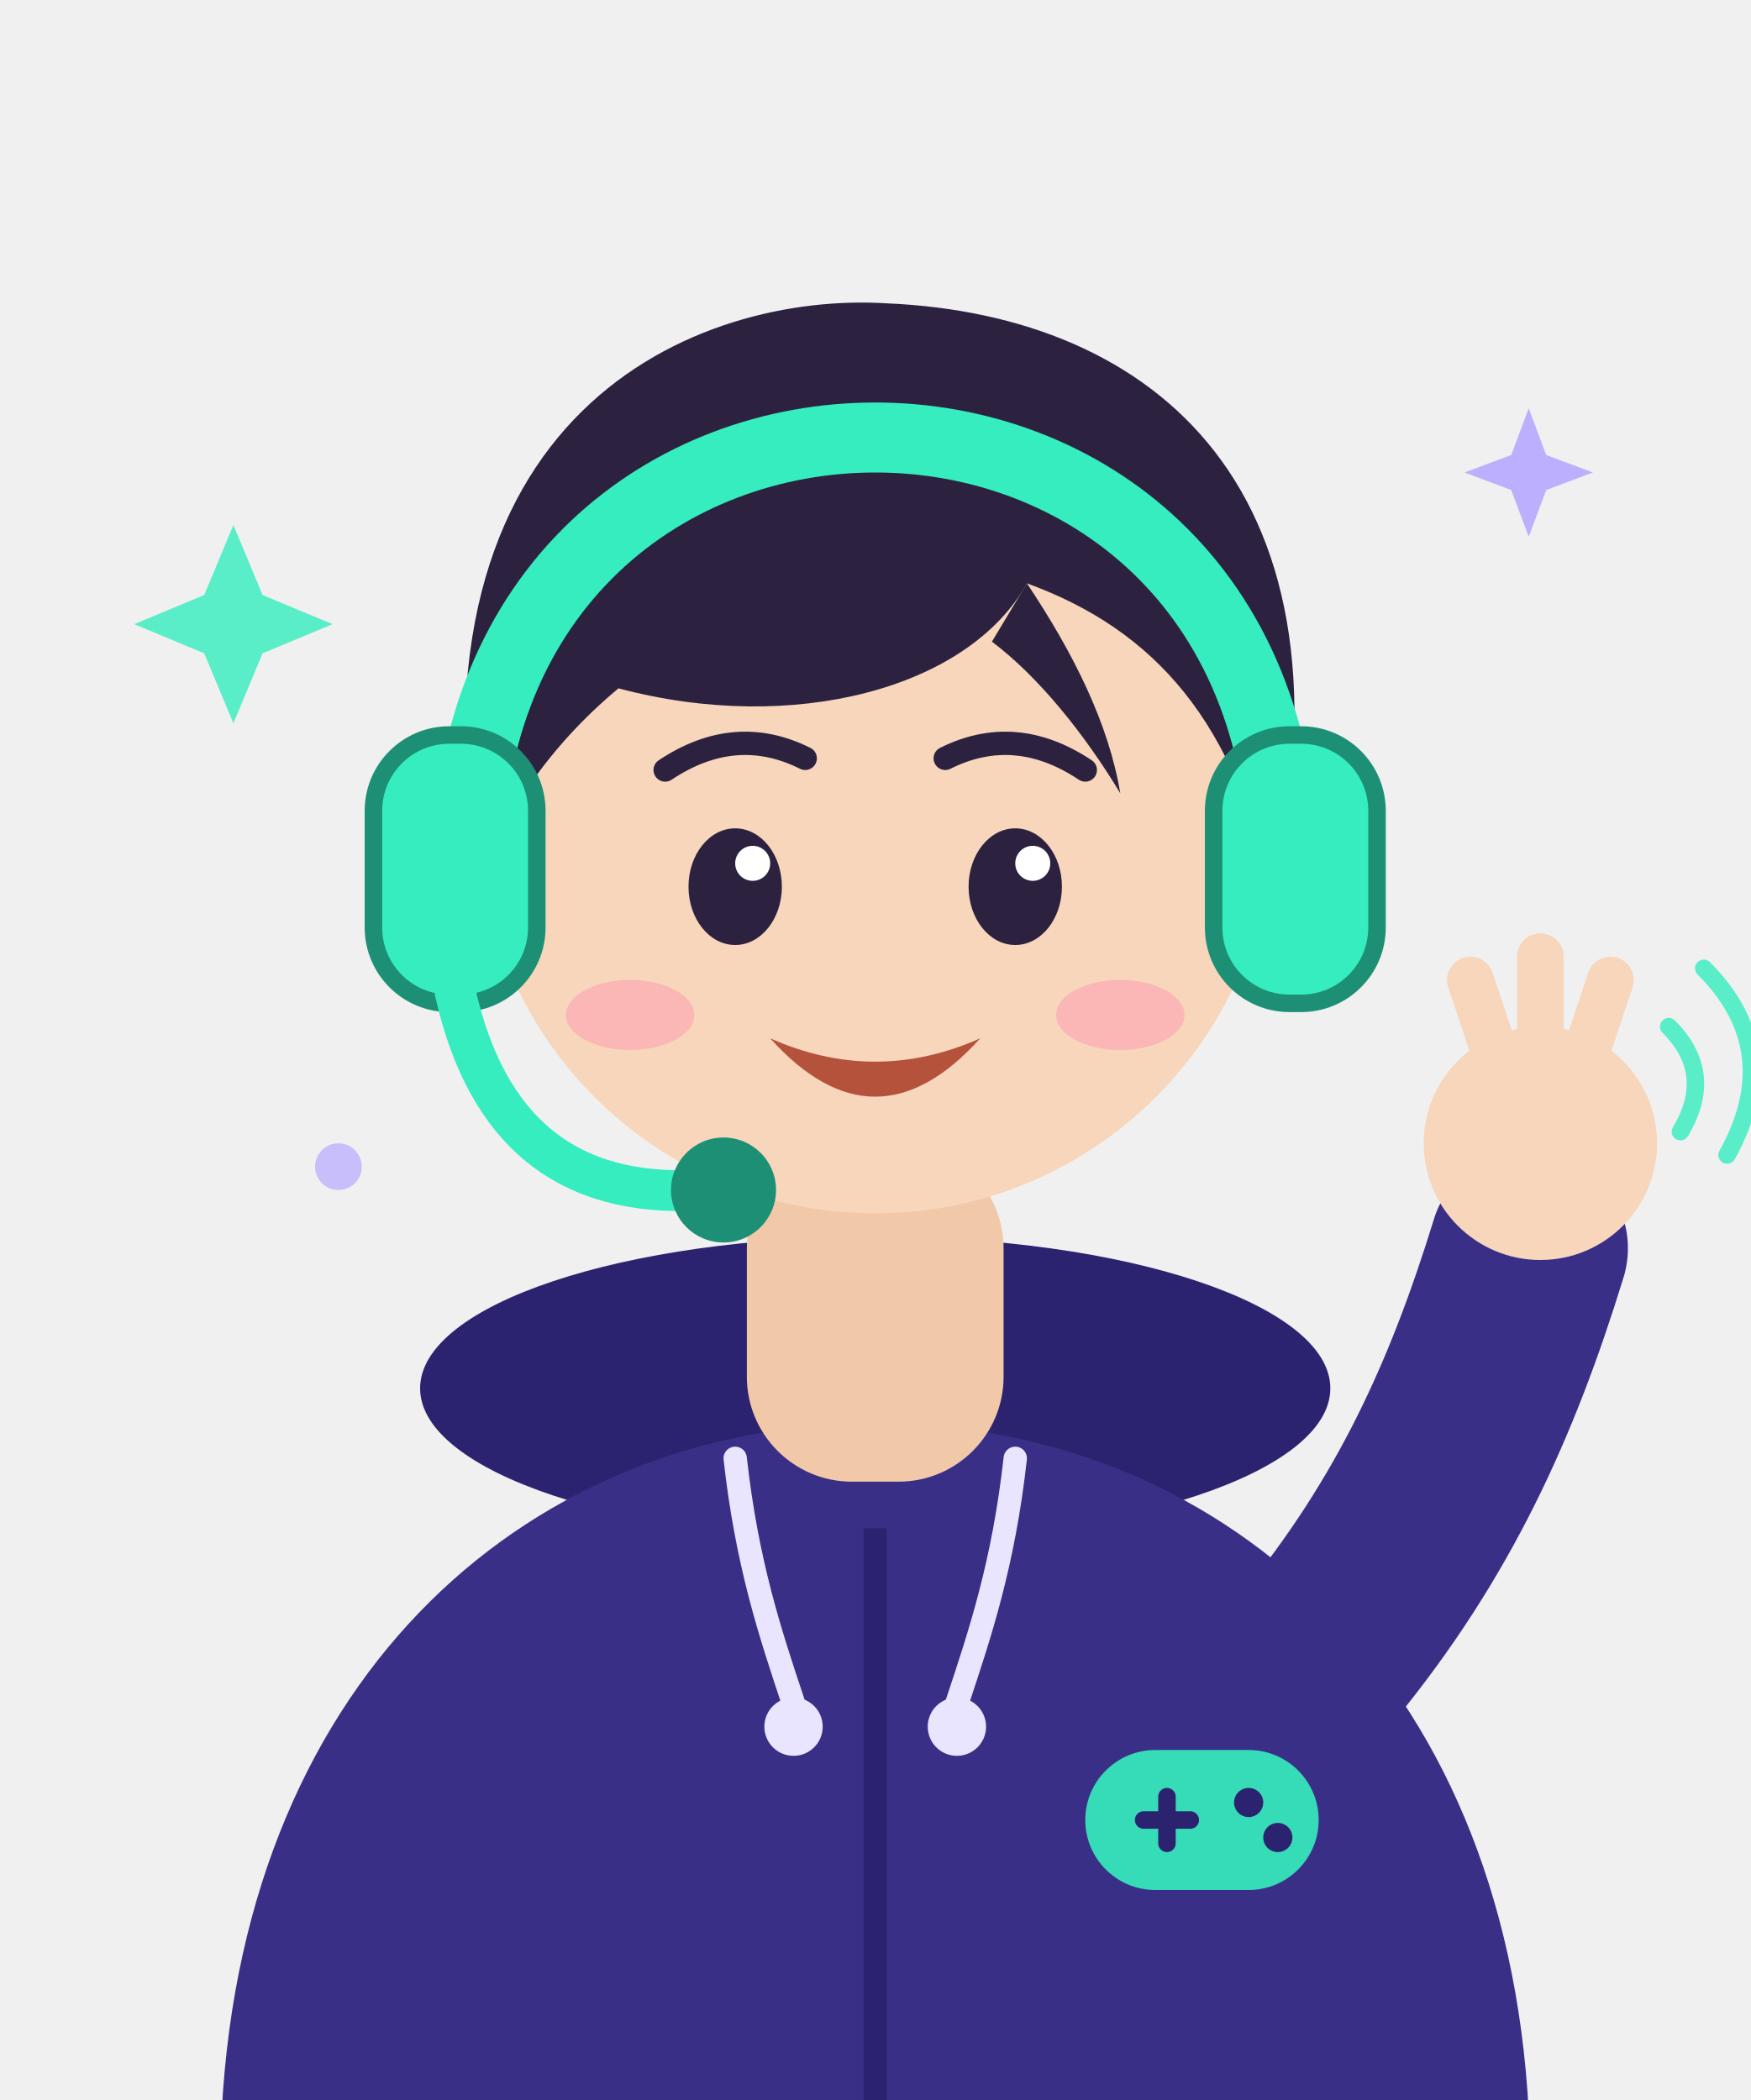
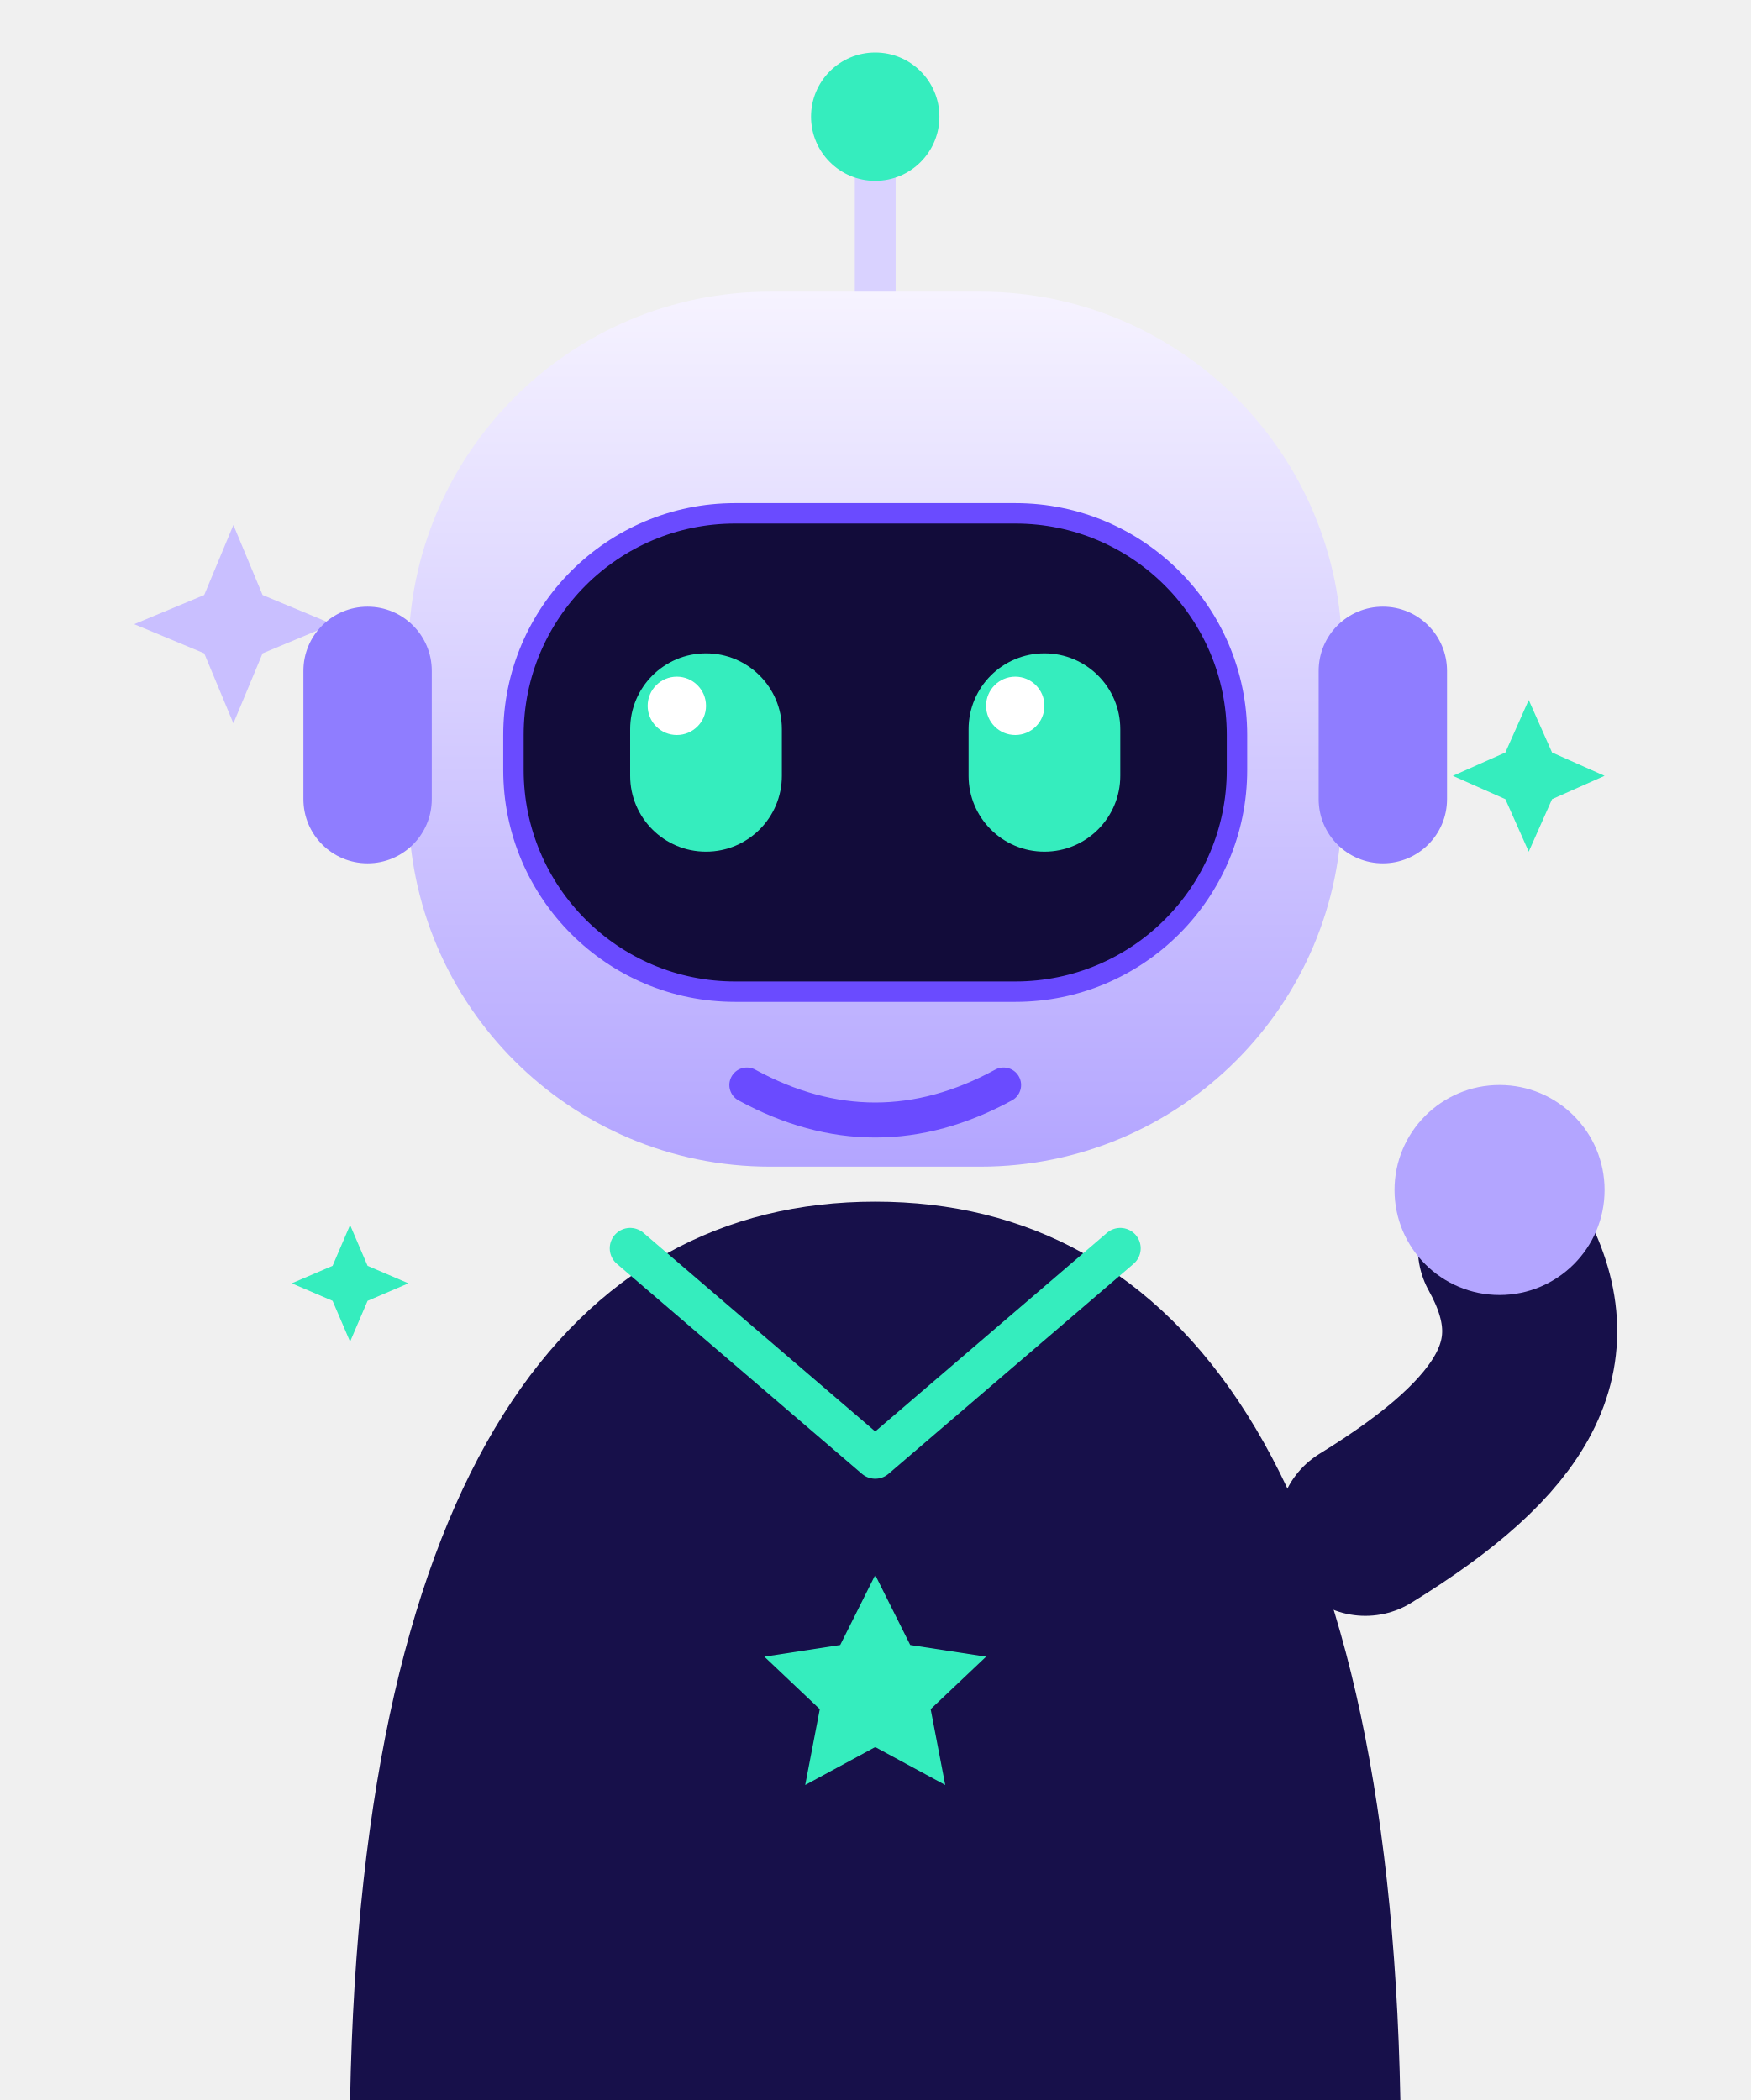
- <svg xmlns="http://www.w3.org/2000/svg" viewBox="0 0 300 360" role="img" aria-label="손을 흔드는 AI 소비 코치 세나">
-   <path d="M40 90 l5 12 l12 5 l-12 5 l-5 12 l-5 -12 l-12 -5 l12 -5 Z" fill="#35edbe" opacity="0.8" />
-   <path d="M262 70 l3 8 l8 3 l-8 3 l-3 8 l-3 -8 l-8 -3 l8 -3 Z" fill="#b6a8ff" opacity="0.9" />
-   <circle cx="58" cy="200" r="4" fill="#b6a8ff" opacity="0.7" />
-   <ellipse cx="150" cy="238" rx="78" ry="26" fill="#2c2370" />
-   <path d="M38 362 C42 286 92 244 150 244 C208 244 258 286 262 362 Z" fill="#3a2f86" />
-   <path d="M150 262 L150 362" stroke="#2c2370" stroke-width="4" />
-   <path d="M126 250 C128 268 132 280 136 292" fill="none" stroke="#e9e5ff" stroke-width="4" stroke-linecap="round" />
-   <path d="M174 250 C172 268 168 280 164 292" fill="none" stroke="#e9e5ff" stroke-width="4" stroke-linecap="round" />
-   <circle cx="136" cy="296" r="5" fill="#e9e5ff" />
-   <circle cx="164" cy="296" r="5" fill="#e9e5ff" />
-   <rect x="186" y="300" width="40" height="24" rx="12" fill="#35edbe" opacity="0.9" />
-   <path d="M196 312 h8 M200 308 v8" stroke="#2c2370" stroke-width="3" stroke-linecap="round" />
-   <circle cx="214" cy="309" r="2.5" fill="#2c2370" />
-   <circle cx="219" cy="315" r="2.5" fill="#2c2370" />
-   <path d="M226 284 C244 262 254 240 262 214" fill="none" stroke="#3a2f86" stroke-width="34" stroke-linecap="round" />
-   <circle cx="264" cy="196" r="20" fill="#f7d6bb" />
-   <path d="M256 180 l-4 -12 M264 177 l0 -13 M272 180 l4 -12" stroke="#f7d6bb" stroke-width="8" stroke-linecap="round" />
-   <path d="M286 176 q8 8 2 18 M292 166 q14 14 4 32" fill="none" stroke="#35edbe" stroke-width="3" stroke-linecap="round" opacity="0.8" />
-   <rect x="128" y="196" width="44" height="58" rx="18" fill="#f2c9a8" />
-   <circle cx="84" cy="150" r="12" fill="#f2c9a8" />
-   <circle cx="216" cy="150" r="12" fill="#f2c9a8" />
-   <circle cx="150" cy="140" r="68" fill="#f7d6bb" />
-   <path d="M82 152 C68 70 120 50 152 52 C198 54 234 84 218 154 C212 124 198 108 176 100 C166 118 136 126 106 118 C94 128 86 140 82 152 Z" fill="#2c2240" />
-   <path d="M176 100 C184 112 190 124 192 136 C186 126 178 116 170 110 Z" fill="#2c2240" />
-   <path d="M114 132 q12 -8 24 -2 M162 130 q12 -6 24 2" fill="none" stroke="#2c2240" stroke-width="4" stroke-linecap="round" />
-   <ellipse cx="126" cy="152" rx="8" ry="10" fill="#2c2240" />
-   <ellipse cx="174" cy="152" rx="8" ry="10" fill="#2c2240" />
-   <circle cx="129" cy="148" r="3" fill="#ffffff" />
-   <circle cx="177" cy="148" r="3" fill="#ffffff" />
-   <ellipse cx="108" cy="174" rx="11" ry="6" fill="#ff9db0" opacity="0.55" />
-   <ellipse cx="192" cy="174" rx="11" ry="6" fill="#ff9db0" opacity="0.55" />
-   <path d="M132 178 Q150 198 168 178 Q150 186 132 178 Z" fill="#b5523b" />
-   <path d="M80 150 C80 50 220 50 220 150" fill="none" stroke="#35edbe" stroke-width="12" stroke-linecap="round" />
-   <rect x="64" y="126" width="28" height="46" rx="13" fill="#35edbe" stroke="#1d8f75" stroke-width="3" />
-   <rect x="208" y="126" width="28" height="46" rx="13" fill="#35edbe" stroke="#1d8f75" stroke-width="3" />
-   <path d="M78 170 Q86 206 120 204" fill="none" stroke="#35edbe" stroke-width="7" stroke-linecap="round" />
-   <circle cx="124" cy="204" r="9" fill="#1d8f75" />
+ <svg xmlns="http://www.w3.org/2000/svg" viewBox="0 0 300 360" role="img" aria-label="손을 흔드는 AI 게임 마스터 노바">
+   <defs>
+     <linearGradient id="shell" x1="0" y1="0" x2="0" y2="1">
+       <stop offset="0" stop-color="#f6f3ff" />
+       <stop offset="1" stop-color="#b3a5ff" />
+     </linearGradient>
+   </defs>
+   <path d="M40 90 l5 12 l12 5 l-12 5 l-5 12 l-5 -12 l-12 -5 l12 -5 Z" fill="#c9bfff" />
+   <path d="M262 120 l4 9 l9 4 l-9 4 l-4 9 l-4 -9 l-9 -4 l9 -4 Z" fill="#35edbe" />
+   <path d="M60 210 l3 7 l7 3 l-7 3 l-3 7 l-3 -7 l-7 -3 l7 -3 Z" fill="#35edbe" />
+   <path d="M60 360 C62 252 98 206 150 206 C202 206 238 252 240 360 Z" fill="#17104a" />
+   <path d="M108 214 L150 250 L192 214" stroke="#35edbe" stroke-width="7" fill="none" stroke-linecap="round" stroke-linejoin="round" />
+   <path d="M150 270 l6 12 l13 2 l-9.5 9 l2.5 13 l-12 -6.5 l-12 6.5 l2.5 -13 l-9.5 -9 l13 -2 Z" fill="#35edbe" />
+   <path d="M234 262 C260 246 268 232 258 214" stroke="#17104a" stroke-width="30" stroke-linecap="round" fill="none" />
+   <circle cx="257" cy="204" r="18" fill="#b3a5ff" />
+   <line x1="150" y1="52" x2="150" y2="26" stroke="#d9d2ff" stroke-width="7" stroke-linecap="round" />
+   <circle cx="150" cy="20" r="11" fill="#35edbe" />
+   <rect x="70" y="50" width="160" height="150" rx="62" fill="url(#shell)" />
+   <rect x="52" y="104" width="22" height="44" rx="11" fill="#8f7dff" />
+   <rect x="226" y="104" width="22" height="44" rx="11" fill="#8f7dff" />
+   <rect x="88" y="88" width="124" height="82" rx="38" fill="#120c3a" />
+   <rect x="88" y="88" width="124" height="82" rx="38" fill="none" stroke="#6a4bff" stroke-width="3.5" />
+   <rect x="108" y="112" width="26" height="34" rx="13" fill="#35edbe" />
+   <rect x="166" y="112" width="26" height="34" rx="13" fill="#35edbe" />
+   <circle cx="116" cy="121" r="5" fill="#fff" />
+   <circle cx="174" cy="121" r="5" fill="#fff" />
+   <path d="M128 186 Q150 198 172 186" stroke="#6a4bff" stroke-width="6" fill="none" stroke-linecap="round" />
</svg>
